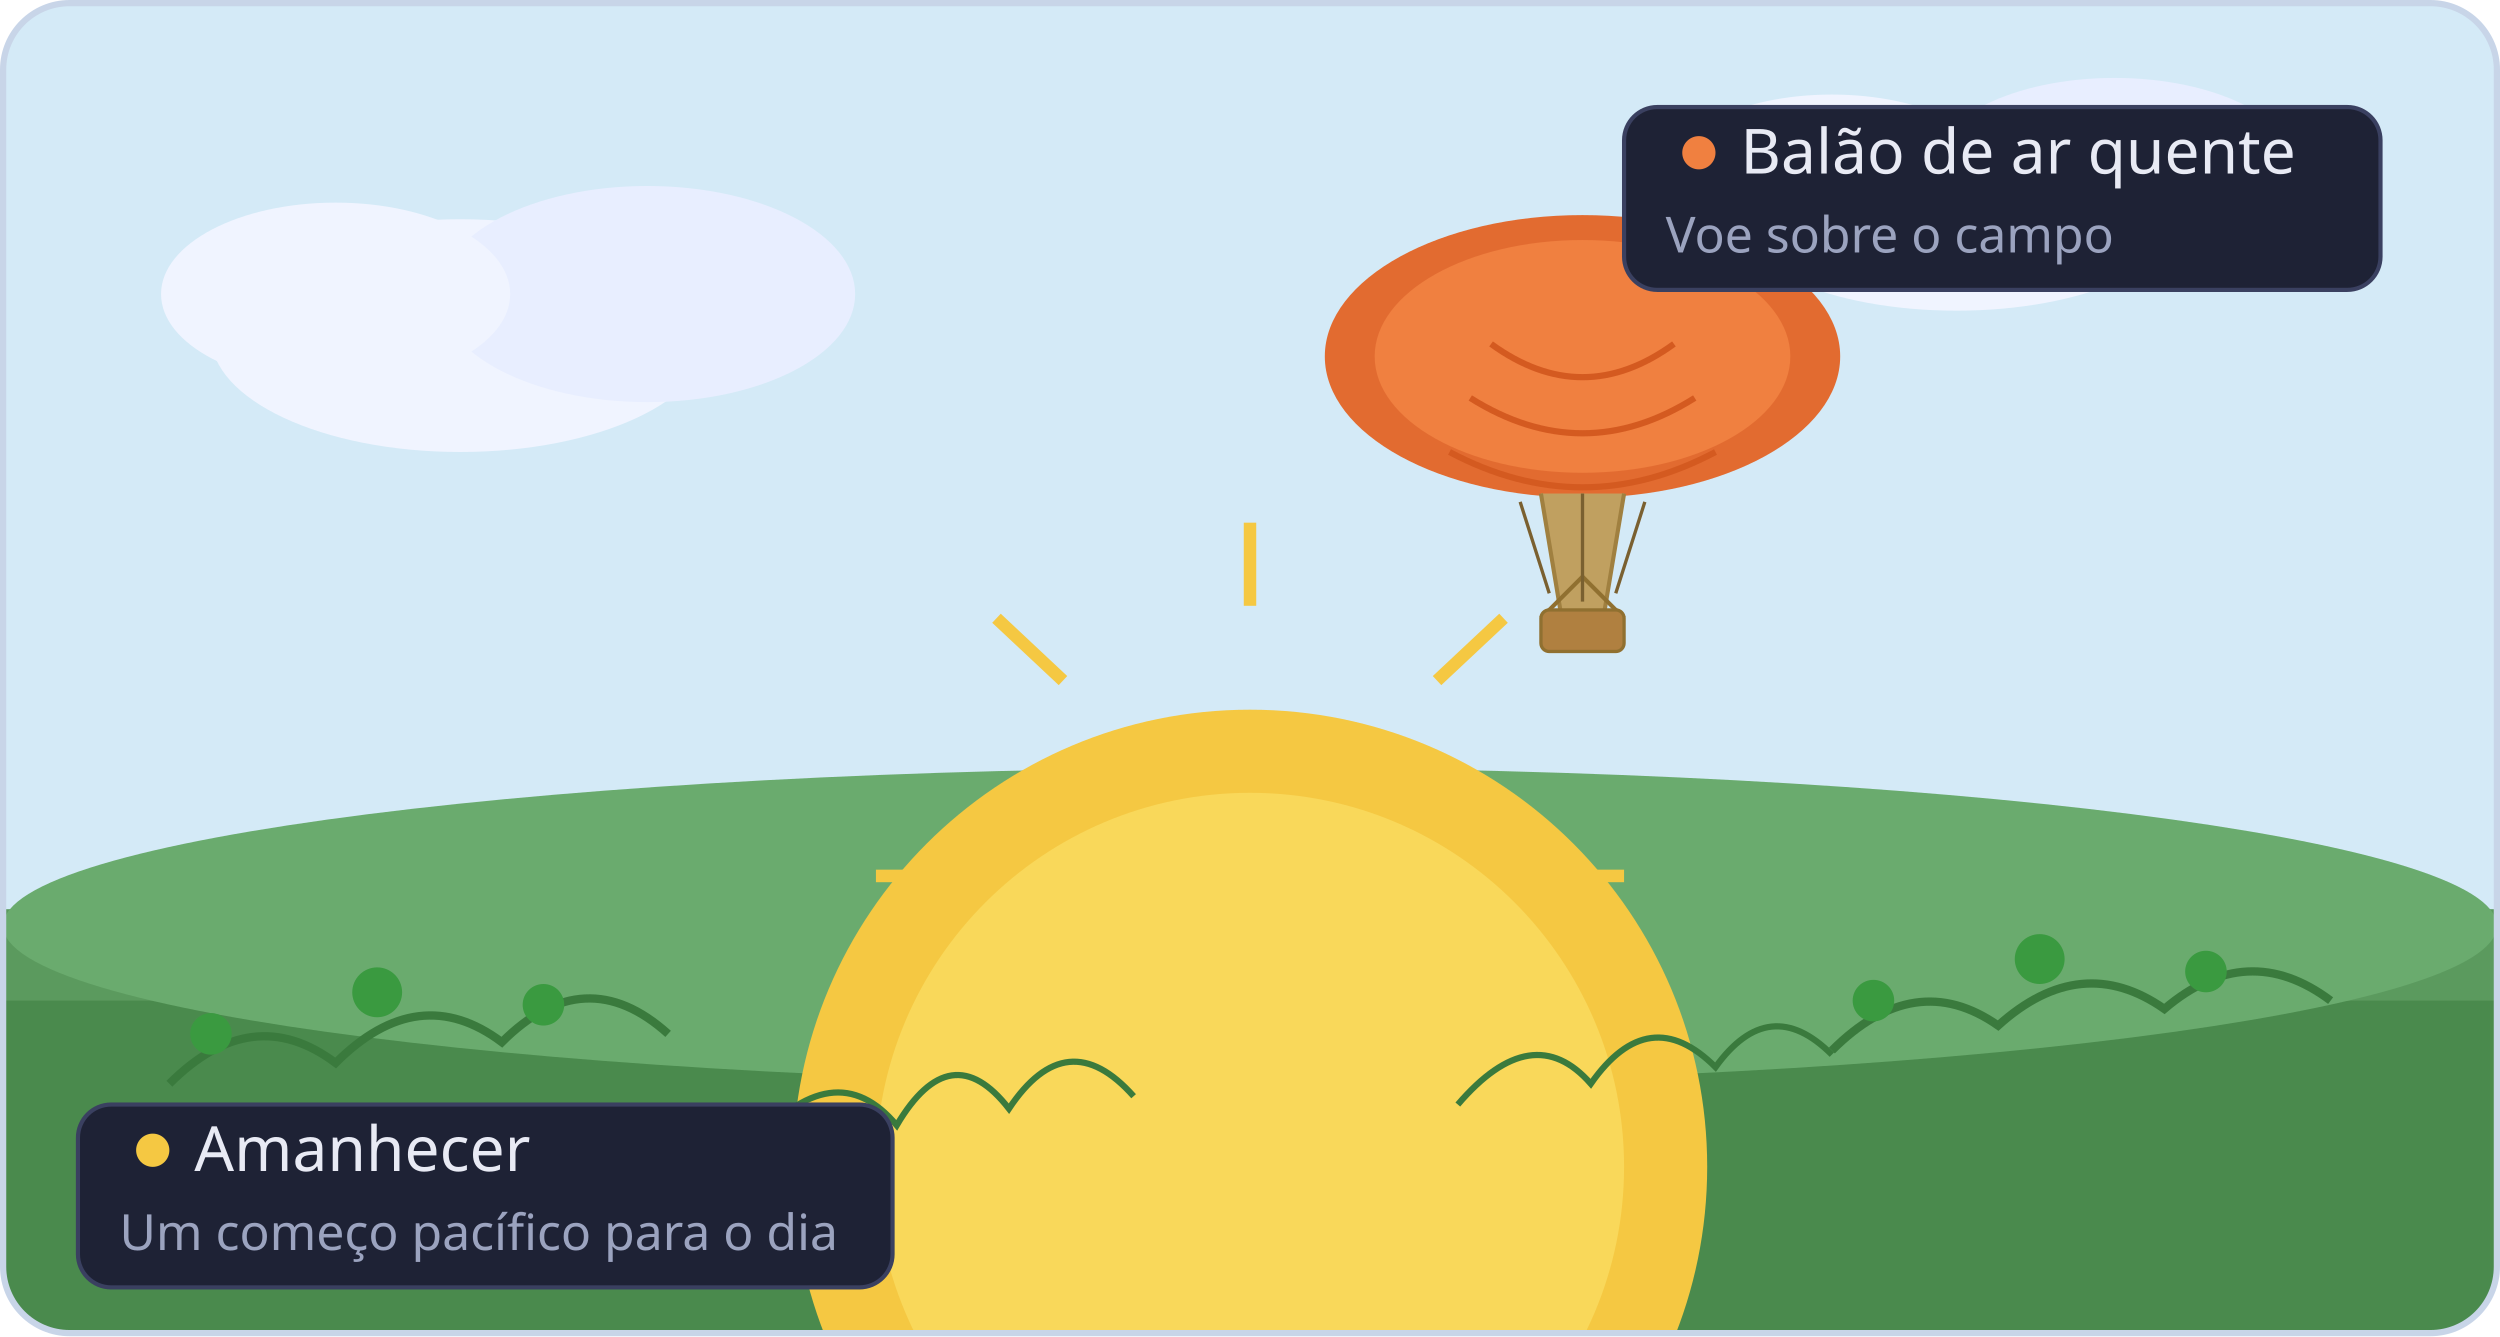
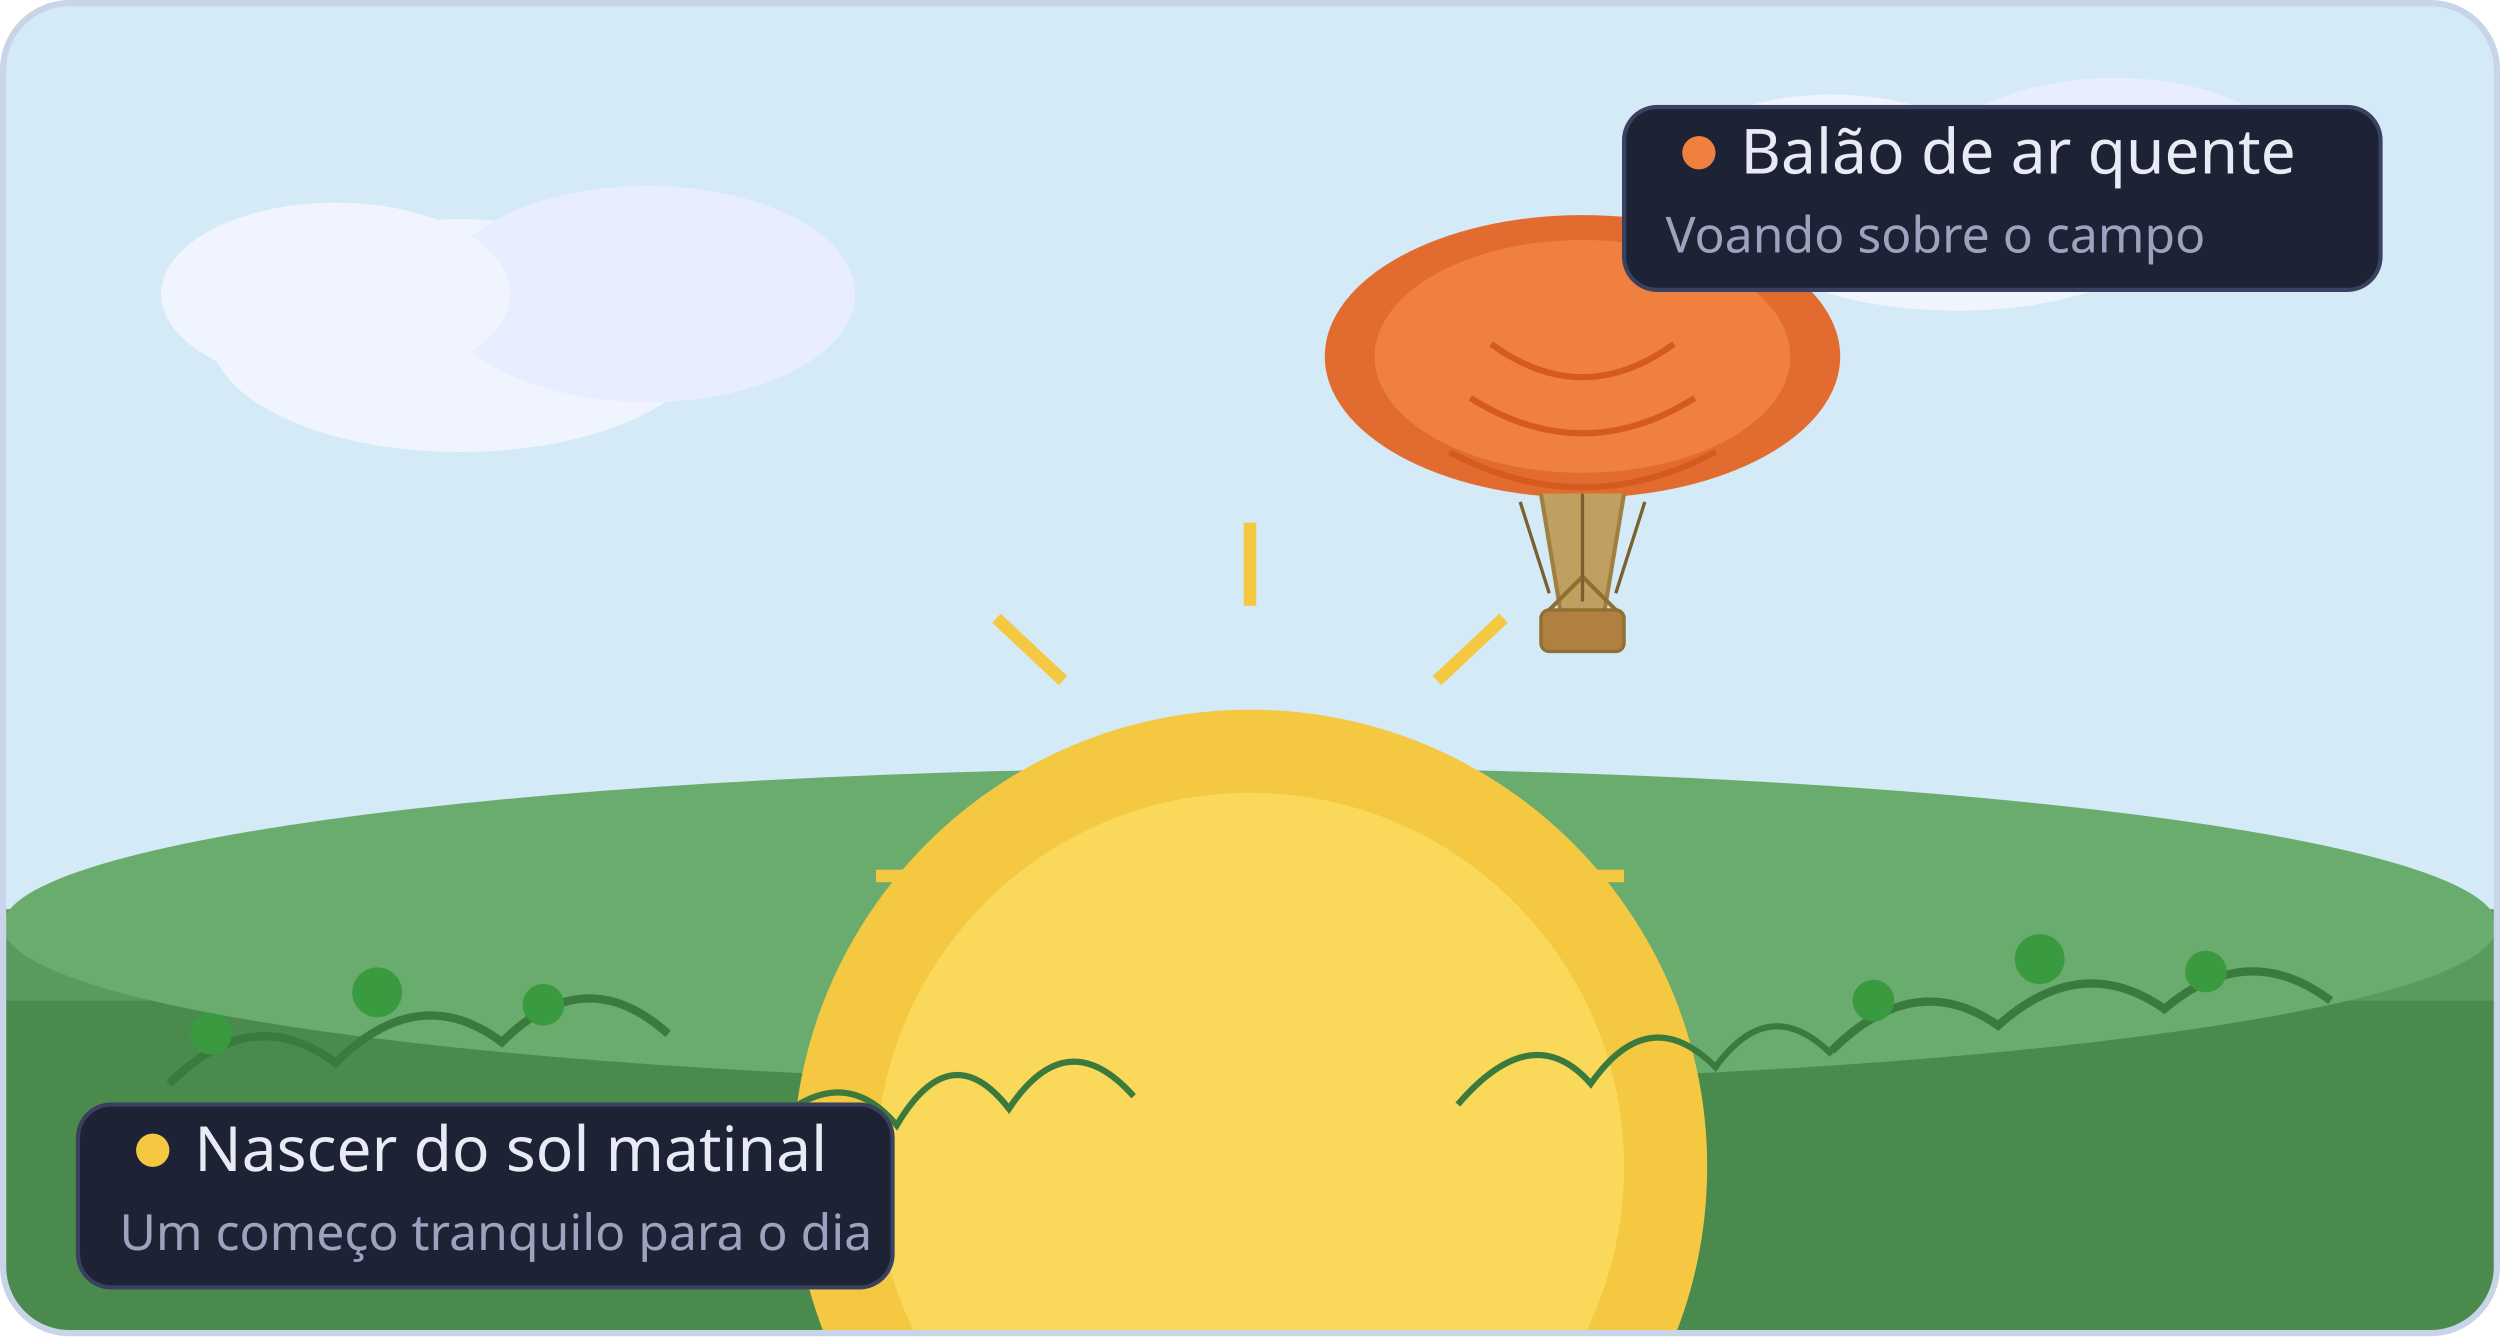
<svg xmlns="http://www.w3.org/2000/svg" width="601.5" viewBox="0 0 601.5 321.5" role="img" version="1.1" id="svg33" height="321.5">
  <defs id="defs1">
    <clipPath id="sky-clip">
      <rect x="40" y="30" width="600" height="320" rx="16" id="rect1" />
    </clipPath>
  </defs>
  <g clip-path="url(#sky-clip)" style="color:#ffffff;font-weight:400;font-size:16px;font-family:'Anthropic Sans', '-apple-system', BlinkMacSystemFont, 'Segoe UI', sans-serif;dominant-baseline:auto;text-anchor:start;opacity:1;fill:#000000;stroke:none;stroke-width:1px;stroke-linecap:butt;stroke-linejoin:miter" id="g29" transform="translate(-39.25,-29.25)">
    <rect x="40" y="30" width="600" height="320" fill="#d4eaf7" style="color:#ffffff;font-weight:400;font-size:16px;font-family:'Anthropic Sans', '-apple-system', BlinkMacSystemFont, 'Segoe UI', sans-serif;dominant-baseline:auto;text-anchor:start;opacity:1;fill:#d4eaf7;stroke:none;stroke-width:1px;stroke-linecap:butt;stroke-linejoin:miter" id="rect2" />
    <rect x="40" y="248" width="600" height="102" fill="#5b9a5e" style="color:#ffffff;font-weight:400;font-size:16px;font-family:'Anthropic Sans', '-apple-system', BlinkMacSystemFont, 'Segoe UI', sans-serif;dominant-baseline:auto;text-anchor:start;opacity:1;fill:#5b9a5e;stroke:none;stroke-width:1px;stroke-linecap:butt;stroke-linejoin:miter" id="rect3" />
    <rect x="40" y="270" width="600" height="80" fill="#4a8a4d" style="color:#ffffff;font-weight:400;font-size:16px;font-family:'Anthropic Sans', '-apple-system', BlinkMacSystemFont, 'Segoe UI', sans-serif;dominant-baseline:auto;text-anchor:start;opacity:1;fill:#4a8a4d;stroke:none;stroke-width:1px;stroke-linecap:butt;stroke-linejoin:miter" id="rect4" />
    <ellipse cx="340" cy="252" rx="300" ry="38" fill="#6aab6e" style="color:#ffffff;font-weight:400;font-size:16px;font-family:'Anthropic Sans', '-apple-system', BlinkMacSystemFont, 'Segoe UI', sans-serif;dominant-baseline:auto;text-anchor:start;opacity:1;fill:#6aab6e;stroke:none;stroke-width:1px;stroke-linecap:butt;stroke-linejoin:miter" id="ellipse4" />
    <circle cx="340" cy="310" r="110" fill="#f5c842" style="color:#ffffff;font-weight:400;font-size:16px;font-family:'Anthropic Sans', '-apple-system', BlinkMacSystemFont, 'Segoe UI', sans-serif;dominant-baseline:auto;text-anchor:start;opacity:1;fill:#f5c842;stroke:none;stroke-width:1px;stroke-linecap:butt;stroke-linejoin:miter" id="circle4" />
    <circle cx="340" cy="310" r="90" fill="#f9d85a" style="color:#ffffff;font-weight:400;font-size:16px;font-family:'Anthropic Sans', '-apple-system', BlinkMacSystemFont, 'Segoe UI', sans-serif;dominant-baseline:auto;text-anchor:start;opacity:1;fill:#f9d85a;stroke:none;stroke-width:1px;stroke-linecap:butt;stroke-linejoin:miter" id="circle5" />
    <line x1="340" y1="175" x2="340" y2="155" stroke="#f5c842" stroke-width="3" style="color:#ffffff;font-weight:400;font-size:16px;font-family:'Anthropic Sans', '-apple-system', BlinkMacSystemFont, 'Segoe UI', sans-serif;dominant-baseline:auto;text-anchor:start;opacity:1;fill:#000000;stroke:#f5c842;stroke-width:3px;stroke-linecap:butt;stroke-linejoin:miter" id="line5" />
    <line x1="295" y1="193" x2="279" y2="178" stroke="#f5c842" stroke-width="3" style="color:#ffffff;font-weight:400;font-size:16px;font-family:'Anthropic Sans', '-apple-system', BlinkMacSystemFont, 'Segoe UI', sans-serif;dominant-baseline:auto;text-anchor:start;opacity:1;fill:#000000;stroke:#f5c842;stroke-width:3px;stroke-linecap:butt;stroke-linejoin:miter" id="line6" />
    <line x1="272" y1="240" x2="250" y2="240" stroke="#f5c842" stroke-width="3" style="color:#ffffff;font-weight:400;font-size:16px;font-family:'Anthropic Sans', '-apple-system', BlinkMacSystemFont, 'Segoe UI', sans-serif;dominant-baseline:auto;text-anchor:start;opacity:1;fill:#000000;stroke:#f5c842;stroke-width:3px;stroke-linecap:butt;stroke-linejoin:miter" id="line7" />
    <line x1="385" y1="193" x2="401" y2="178" stroke="#f5c842" stroke-width="3" style="color:#ffffff;font-weight:400;font-size:16px;font-family:'Anthropic Sans', '-apple-system', BlinkMacSystemFont, 'Segoe UI', sans-serif;dominant-baseline:auto;text-anchor:start;opacity:1;fill:#000000;stroke:#f5c842;stroke-width:3px;stroke-linecap:butt;stroke-linejoin:miter" id="line8" />
    <line x1="408" y1="240" x2="430" y2="240" stroke="#f5c842" stroke-width="3" style="color:#ffffff;font-weight:400;font-size:16px;font-family:'Anthropic Sans', '-apple-system', BlinkMacSystemFont, 'Segoe UI', sans-serif;dominant-baseline:auto;text-anchor:start;opacity:1;fill:#000000;stroke:#f5c842;stroke-width:3px;stroke-linecap:butt;stroke-linejoin:miter" id="line9" />
    <ellipse cx="150" cy="110" rx="60" ry="28" fill="#f0f4ff" style="color:#ffffff;font-weight:400;font-size:16px;font-family:'Anthropic Sans', '-apple-system', BlinkMacSystemFont, 'Segoe UI', sans-serif;dominant-baseline:auto;text-anchor:start;opacity:1;fill:#f0f4ff;stroke:none;stroke-width:1px;stroke-linecap:butt;stroke-linejoin:miter" id="ellipse9" />
    <ellipse cx="195" cy="100" rx="50" ry="26" fill="#e8eeff" style="color:#ffffff;font-weight:400;font-size:16px;font-family:'Anthropic Sans', '-apple-system', BlinkMacSystemFont, 'Segoe UI', sans-serif;dominant-baseline:auto;text-anchor:start;opacity:1;fill:#e8eeff;stroke:none;stroke-width:1px;stroke-linecap:butt;stroke-linejoin:miter" id="ellipse10" />
    <ellipse cx="120" cy="100" rx="42" ry="22" fill="#f0f4ff" style="color:#ffffff;font-weight:400;font-size:16px;font-family:'Anthropic Sans', '-apple-system', BlinkMacSystemFont, 'Segoe UI', sans-serif;dominant-baseline:auto;text-anchor:start;opacity:1;fill:#f0f4ff;stroke:none;stroke-width:1px;stroke-linecap:butt;stroke-linejoin:miter" id="ellipse11" />
    <ellipse cx="510" cy="80" rx="55" ry="24" fill="#f0f4ff" style="color:#ffffff;font-weight:400;font-size:16px;font-family:'Anthropic Sans', '-apple-system', BlinkMacSystemFont, 'Segoe UI', sans-serif;dominant-baseline:auto;text-anchor:start;opacity:1;fill:#f0f4ff;stroke:none;stroke-width:1px;stroke-linecap:butt;stroke-linejoin:miter" id="ellipse12" />
    <ellipse cx="548" cy="70" rx="44" ry="22" fill="#e8eeff" style="color:#ffffff;font-weight:400;font-size:16px;font-family:'Anthropic Sans', '-apple-system', BlinkMacSystemFont, 'Segoe UI', sans-serif;dominant-baseline:auto;text-anchor:start;opacity:1;fill:#e8eeff;stroke:none;stroke-width:1px;stroke-linecap:butt;stroke-linejoin:miter" id="ellipse13" />
    <ellipse cx="480" cy="72" rx="40" ry="20" fill="#f0f4ff" style="color:#ffffff;font-weight:400;font-size:16px;font-family:'Anthropic Sans', '-apple-system', BlinkMacSystemFont, 'Segoe UI', sans-serif;dominant-baseline:auto;text-anchor:start;opacity:1;fill:#f0f4ff;stroke:none;stroke-width:1px;stroke-linecap:butt;stroke-linejoin:miter" id="ellipse14" />
    <ellipse cx="420" cy="115" rx="62" ry="34" fill="#e26b30" style="color:#ffffff;font-weight:400;font-size:16px;font-family:'Anthropic Sans', '-apple-system', BlinkMacSystemFont, 'Segoe UI', sans-serif;dominant-baseline:auto;text-anchor:start;opacity:1;fill:#e26b30;stroke:none;stroke-width:1px;stroke-linecap:butt;stroke-linejoin:miter" id="ellipse15" />
    <ellipse cx="420" cy="115" rx="50" ry="28" fill="#f08040" style="color:#ffffff;font-weight:400;font-size:16px;font-family:'Anthropic Sans', '-apple-system', BlinkMacSystemFont, 'Segoe UI', sans-serif;dominant-baseline:auto;text-anchor:start;opacity:1;fill:#f08040;stroke:none;stroke-width:1px;stroke-linecap:butt;stroke-linejoin:miter" id="ellipse16" />
    <path d="m 388,138 q 32,17 64,0" fill="none" stroke="#d45a20" stroke-width="1.5" style="color:#ffffff;font-weight:400;font-size:16px;font-family:'Anthropic Sans', '-apple-system', BlinkMacSystemFont, 'Segoe UI', sans-serif;dominant-baseline:auto;text-anchor:start;opacity:1;fill:none;stroke:#d45a20;stroke-width:1.5px;stroke-linecap:butt;stroke-linejoin:miter" id="path16" />
    <path d="m 393,125 q 27,17 54,0" fill="none" stroke="#d45a20" stroke-width="1.5" style="color:#ffffff;font-weight:400;font-size:16px;font-family:'Anthropic Sans', '-apple-system', BlinkMacSystemFont, 'Segoe UI', sans-serif;dominant-baseline:auto;text-anchor:start;opacity:1;fill:none;stroke:#d45a20;stroke-width:1.5px;stroke-linecap:butt;stroke-linejoin:miter" id="path17" />
    <path d="m 398,112 q 22,16 44,0" fill="none" stroke="#d45a20" stroke-width="1.5" style="color:#ffffff;font-weight:400;font-size:16px;font-family:'Anthropic Sans', '-apple-system', BlinkMacSystemFont, 'Segoe UI', sans-serif;dominant-baseline:auto;text-anchor:start;opacity:1;fill:none;stroke:#d45a20;stroke-width:1.5px;stroke-linecap:butt;stroke-linejoin:miter" id="path18" />
    <path d="m 410,148 5,30 h 10 l 5,-30" fill="#c0a060" stroke="#a08040" stroke-width="1" style="color:#ffffff;font-weight:400;font-size:16px;font-family:'Anthropic Sans', '-apple-system', BlinkMacSystemFont, 'Segoe UI', sans-serif;dominant-baseline:auto;text-anchor:start;opacity:1;fill:#c0a060;stroke:#a08040;stroke-width:1px;stroke-linecap:butt;stroke-linejoin:miter" id="path19" />
    <line x1="410" y1="178" x2="420" y2="168" stroke="#907030" stroke-width="1" style="color:#ffffff;font-weight:400;font-size:16px;font-family:'Anthropic Sans', '-apple-system', BlinkMacSystemFont, 'Segoe UI', sans-serif;dominant-baseline:auto;text-anchor:start;opacity:1;fill:#000000;stroke:#907030;stroke-width:1px;stroke-linecap:butt;stroke-linejoin:miter" id="line19" />
    <line x1="430" y1="178" x2="420" y2="168" stroke="#907030" stroke-width="1" style="color:#ffffff;font-weight:400;font-size:16px;font-family:'Anthropic Sans', '-apple-system', BlinkMacSystemFont, 'Segoe UI', sans-serif;dominant-baseline:auto;text-anchor:start;opacity:1;fill:#000000;stroke:#907030;stroke-width:1px;stroke-linecap:butt;stroke-linejoin:miter" id="line20" />
    <rect x="410" y="176" width="20" height="10" rx="2" fill="#b08040" stroke="#907030" stroke-width="0.8" style="color:#ffffff;font-weight:400;font-size:16px;font-family:'Anthropic Sans', '-apple-system', BlinkMacSystemFont, 'Segoe UI', sans-serif;dominant-baseline:auto;text-anchor:start;opacity:1;fill:#b08040;stroke:#907030;stroke-width:0.8px;stroke-linecap:butt;stroke-linejoin:miter" id="rect20" />
    <line x1="405" y1="150" x2="412" y2="172" stroke="#7a6030" stroke-width="0.8" style="color:#ffffff;font-weight:400;font-size:16px;font-family:'Anthropic Sans', '-apple-system', BlinkMacSystemFont, 'Segoe UI', sans-serif;dominant-baseline:auto;text-anchor:start;opacity:1;fill:#000000;stroke:#7a6030;stroke-width:0.8px;stroke-linecap:butt;stroke-linejoin:miter" id="line21" />
    <line x1="435" y1="150" x2="428" y2="172" stroke="#7a6030" stroke-width="0.8" style="color:#ffffff;font-weight:400;font-size:16px;font-family:'Anthropic Sans', '-apple-system', BlinkMacSystemFont, 'Segoe UI', sans-serif;dominant-baseline:auto;text-anchor:start;opacity:1;fill:#000000;stroke:#7a6030;stroke-width:0.8px;stroke-linecap:butt;stroke-linejoin:miter" id="line22" />
    <line x1="420" y1="148" x2="420" y2="174" stroke="#7a6030" stroke-width="0.8" style="color:#ffffff;font-weight:400;font-size:16px;font-family:'Anthropic Sans', '-apple-system', BlinkMacSystemFont, 'Segoe UI', sans-serif;dominant-baseline:auto;text-anchor:start;opacity:1;fill:#000000;stroke:#7a6030;stroke-width:0.8px;stroke-linecap:butt;stroke-linejoin:miter" id="line23" />
    <path d="m 80,290 q 20,-20 40,-5 20,-20 40,-5 20,-20 40,-2" fill="none" stroke="#3a7a3d" stroke-width="2" style="color:#ffffff;font-weight:400;font-size:16px;font-family:'Anthropic Sans', '-apple-system', BlinkMacSystemFont, 'Segoe UI', sans-serif;dominant-baseline:auto;text-anchor:start;opacity:1;fill:none;stroke:#3a7a3d;stroke-width:2px;stroke-linecap:butt;stroke-linejoin:miter" id="path23" />
    <circle cx="90" cy="278" r="5" fill="#3a9a40" style="color:#ffffff;font-weight:400;font-size:16px;font-family:'Anthropic Sans', '-apple-system', BlinkMacSystemFont, 'Segoe UI', sans-serif;dominant-baseline:auto;text-anchor:start;opacity:1;fill:#3a9a40;stroke:none;stroke-width:1px;stroke-linecap:butt;stroke-linejoin:miter" id="circle23" />
    <circle cx="130" cy="268" r="6" fill="#3a9a40" style="color:#ffffff;font-weight:400;font-size:16px;font-family:'Anthropic Sans', '-apple-system', BlinkMacSystemFont, 'Segoe UI', sans-serif;dominant-baseline:auto;text-anchor:start;opacity:1;fill:#3a9a40;stroke:none;stroke-width:1px;stroke-linecap:butt;stroke-linejoin:miter" id="circle24" />
    <circle cx="170" cy="271" r="5" fill="#3a9a40" style="color:#ffffff;font-weight:400;font-size:16px;font-family:'Anthropic Sans', '-apple-system', BlinkMacSystemFont, 'Segoe UI', sans-serif;dominant-baseline:auto;text-anchor:start;opacity:1;fill:#3a9a40;stroke:none;stroke-width:1px;stroke-linecap:butt;stroke-linejoin:miter" id="circle25" />
    <path d="m 480,282 q 20,-20 40,-6 20,-18 40,-4 20,-17 40,-2" fill="none" stroke="#3a7a3d" stroke-width="2" style="color:#ffffff;font-weight:400;font-size:16px;font-family:'Anthropic Sans', '-apple-system', BlinkMacSystemFont, 'Segoe UI', sans-serif;dominant-baseline:auto;text-anchor:start;opacity:1;fill:none;stroke:#3a7a3d;stroke-width:2px;stroke-linecap:butt;stroke-linejoin:miter" id="path25" />
    <circle cx="490" cy="270" r="5" fill="#3a9a40" style="color:#ffffff;font-weight:400;font-size:16px;font-family:'Anthropic Sans', '-apple-system', BlinkMacSystemFont, 'Segoe UI', sans-serif;dominant-baseline:auto;text-anchor:start;opacity:1;fill:#3a9a40;stroke:none;stroke-width:1px;stroke-linecap:butt;stroke-linejoin:miter" id="circle26" />
    <circle cx="530" cy="260" r="6" fill="#3a9a40" style="color:#ffffff;font-weight:400;font-size:16px;font-family:'Anthropic Sans', '-apple-system', BlinkMacSystemFont, 'Segoe UI', sans-serif;dominant-baseline:auto;text-anchor:start;opacity:1;fill:#3a9a40;stroke:none;stroke-width:1px;stroke-linecap:butt;stroke-linejoin:miter" id="circle27" />
    <circle cx="570" cy="263" r="5" fill="#3a9a40" style="color:#ffffff;font-weight:400;font-size:16px;font-family:'Anthropic Sans', '-apple-system', BlinkMacSystemFont, 'Segoe UI', sans-serif;dominant-baseline:auto;text-anchor:start;opacity:1;fill:#3a9a40;stroke:none;stroke-width:1px;stroke-linecap:butt;stroke-linejoin:miter" id="circle28" />
    <path d="m 220,305 q 20,-23 35,-5 13,-22 27,-4 14,-21 30,-3" fill="none" stroke="#3a7a3d" stroke-width="1.5" style="color:#ffffff;font-weight:400;font-size:16px;font-family:'Anthropic Sans', '-apple-system', BlinkMacSystemFont, 'Segoe UI', sans-serif;dominant-baseline:auto;text-anchor:start;opacity:1;fill:none;stroke:#3a7a3d;stroke-width:1.5px;stroke-linecap:butt;stroke-linejoin:miter" id="path28" />
    <path d="m 390,295 q 18,-21 32,-5 14,-20 30,-4 13,-18 28,-3" fill="none" stroke="#3a7a3d" stroke-width="1.5" style="color:#ffffff;font-weight:400;font-size:16px;font-family:'Anthropic Sans', '-apple-system', BlinkMacSystemFont, 'Segoe UI', sans-serif;dominant-baseline:auto;text-anchor:start;opacity:1;fill:none;stroke:#3a7a3d;stroke-width:1.5px;stroke-linecap:butt;stroke-linejoin:miter" id="path29" />
  </g>
  <rect x="0.75" y="0.75" width="600" height="320" rx="16" fill="none" stroke="#c8d5e8" stroke-width="1.5" style="color:#ffffff;font-weight:400;font-size:16px;font-family:'Anthropic Sans', '-apple-system', BlinkMacSystemFont, 'Segoe UI', sans-serif;dominant-baseline:auto;text-anchor:start;opacity:1;fill:none;stroke:#c8d5e8;stroke-width:1.5px;stroke-linecap:butt;stroke-linejoin:miter" id="rect29" />
  <rect x="18.75" y="265.75" width="196" height="44" rx="8" style="color:#ffffff;font-weight:400;font-size:16px;font-family:'Anthropic Sans', '-apple-system', BlinkMacSystemFont, 'Segoe UI', sans-serif;dominant-baseline:auto;text-anchor:start;opacity:1;fill:#1e2235;stroke:#3a4060;stroke-width:1px;stroke-linecap:butt;stroke-linejoin:miter" id="rect30" />
  <circle cx="36.75" cy="276.75" r="4" fill="#f5c842" style="color:#ffffff;font-weight:400;font-size:16px;font-family:'Anthropic Sans', '-apple-system', BlinkMacSystemFont, 'Segoe UI', sans-serif;dominant-baseline:auto;text-anchor:start;opacity:1;fill:#f5c842;stroke:none;stroke-width:1px;stroke-linecap:butt;stroke-linejoin:miter" id="circle30" />
  <text x="46.75" y="281.75" style="color:#ffffff;font-weight:500;font-size:15px;font-family:sans-serif;dominant-baseline:auto;text-anchor:start;opacity:1;fill:#e8eaf4;stroke:none;stroke-width:1px;stroke-linecap:butt;stroke-linejoin:miter" id="text30">
-     <tspan>Amanhecer</tspan>
+     <tspan>Nascer do sol matinal</tspan>
  </text>
  <text x="28.75" y="300.75" style="color:#ffffff;font-weight:400;font-size:12px;font-family:sans-serif;dominant-baseline:auto;text-anchor:start;opacity:1;fill:#9ba3bf;stroke:none;stroke-width:1px;stroke-linecap:butt;stroke-linejoin:miter" id="text31">
-     <tspan>Um começo pacífico para o dia</tspan>
+     <tspan>Um começo tranquilo para o dia</tspan>
  </text>
  <rect x="390.75" y="25.75" width="182" height="44" rx="8" style="color:#ffffff;font-weight:400;font-size:16px;font-family:'Anthropic Sans', '-apple-system', BlinkMacSystemFont, 'Segoe UI', sans-serif;dominant-baseline:auto;text-anchor:start;opacity:1;fill:#1e2235;stroke:#3a4060;stroke-width:1px;stroke-linecap:butt;stroke-linejoin:miter" id="rect31" />
  <circle cx="408.75" cy="36.75" r="4" fill="#f08040" style="color:#ffffff;font-weight:400;font-size:16px;font-family:'Anthropic Sans', '-apple-system', BlinkMacSystemFont, 'Segoe UI', sans-serif;dominant-baseline:auto;text-anchor:start;opacity:1;fill:#f08040;stroke:none;stroke-width:1px;stroke-linecap:butt;stroke-linejoin:miter" id="circle31" />
  <text x="418.75" y="41.75" style="color:#ffffff;font-weight:500;font-size:15px;font-family:sans-serif;dominant-baseline:auto;text-anchor:start;opacity:1;fill:#e8eaf4;stroke:none;stroke-width:1px;stroke-linecap:butt;stroke-linejoin:miter" id="text32">
    <tspan>Balão de ar quente</tspan>
  </text>
  <text x="400.75" y="60.75" style="color:#ffffff;font-weight:400;font-size:12px;font-family:sans-serif;dominant-baseline:auto;text-anchor:start;opacity:1;fill:#9ba3bf;stroke:none;stroke-width:1px;stroke-linecap:butt;stroke-linejoin:miter" id="text33">
-     <tspan>Voe sobre o campo</tspan>
+     <tspan>Voando sobre o campo</tspan>
  </text>
</svg>
